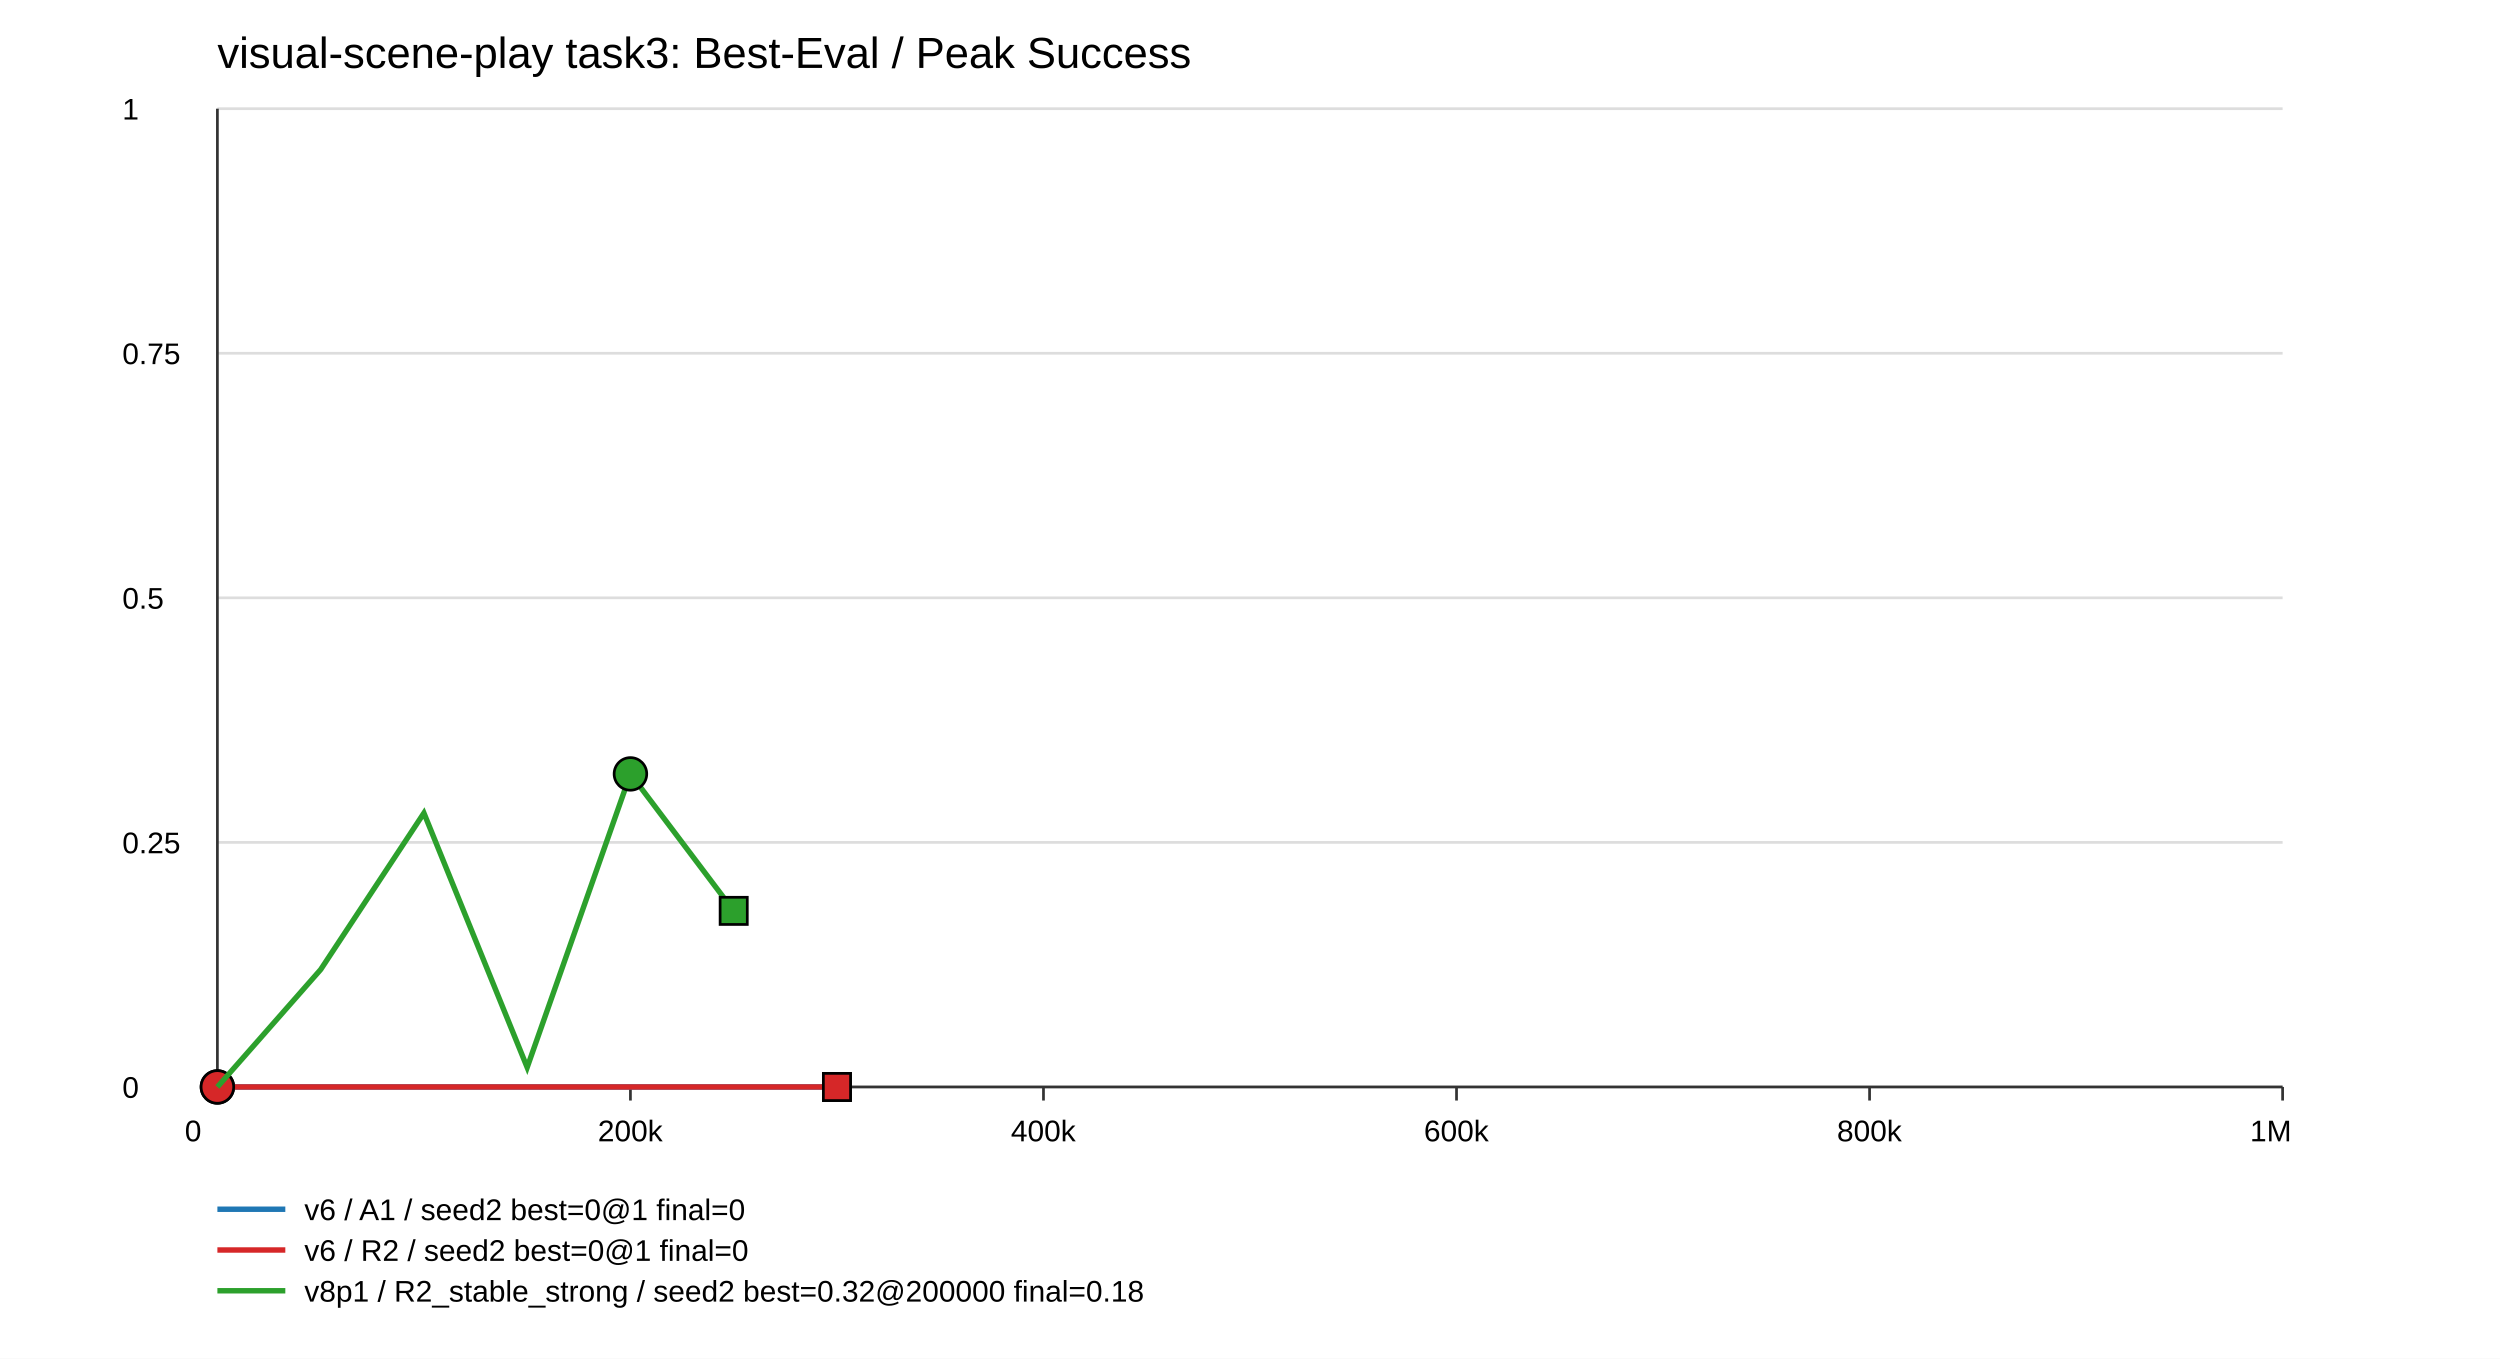
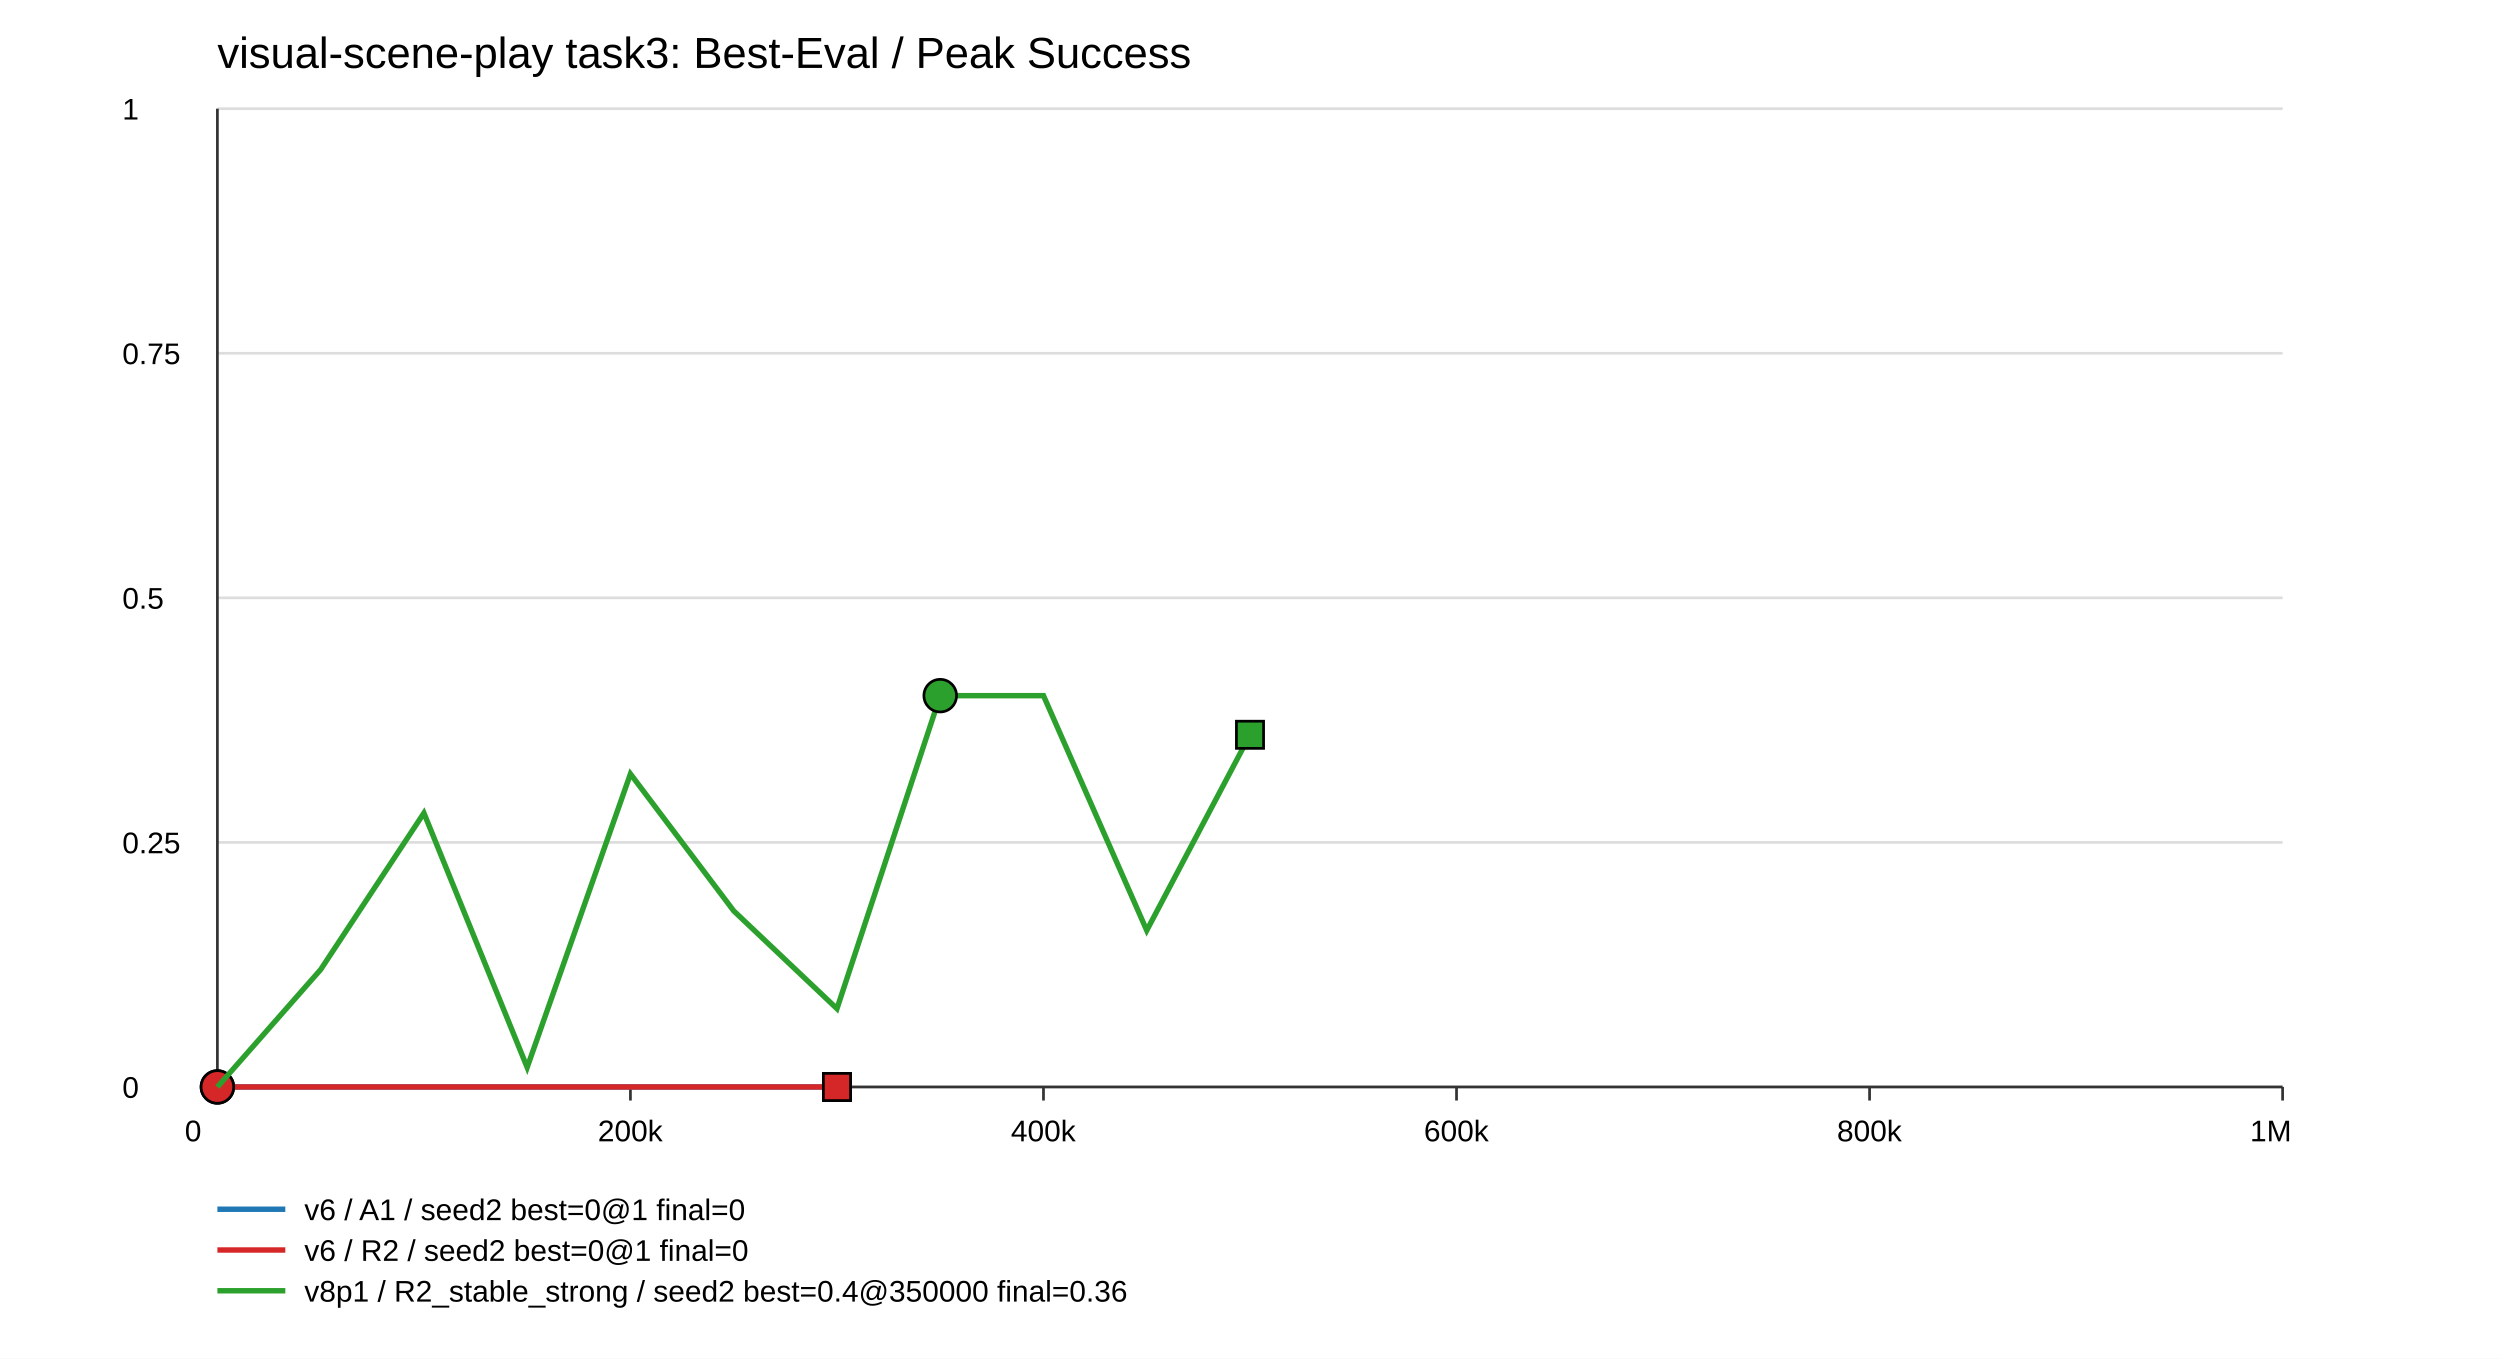
<svg xmlns="http://www.w3.org/2000/svg" width="920" height="500" viewBox="0 0 920 500">
  <rect width="100%" height="100%" fill="white" />
  <text x="80" y="25" font-family="Arial" font-size="16">visual-scene-play task3: Best-Eval / Peak Success</text>
  <line x1="80" y1="400.0" x2="840" y2="400.0" stroke="#ddd" />
  <text x="45" y="404.0" font-family="Arial" font-size="11">0</text>
  <line x1="80" y1="310.0" x2="840" y2="310.0" stroke="#ddd" />
  <text x="45" y="314.0" font-family="Arial" font-size="11">0.25</text>
  <line x1="80" y1="220.0" x2="840" y2="220.0" stroke="#ddd" />
  <text x="45" y="224.0" font-family="Arial" font-size="11">0.5</text>
  <line x1="80" y1="130.0" x2="840" y2="130.0" stroke="#ddd" />
  <text x="45" y="134.0" font-family="Arial" font-size="11">0.75</text>
  <line x1="80" y1="40.0" x2="840" y2="40.0" stroke="#ddd" />
  <text x="45" y="44.0" font-family="Arial" font-size="11">1</text>
  <line x1="80" y1="400" x2="840" y2="400" stroke="#333" />
  <line x1="80" y1="40" x2="80" y2="400" stroke="#333" />
  <line x1="80.0" y1="400" x2="80.0" y2="405" stroke="#333" />
  <text x="68.0" y="420" font-family="Arial" font-size="11">0</text>
  <line x1="232.0" y1="400" x2="232.0" y2="405" stroke="#333" />
  <text x="220.0" y="420" font-family="Arial" font-size="11">200k</text>
  <line x1="384.0" y1="400" x2="384.0" y2="405" stroke="#333" />
  <text x="372.0" y="420" font-family="Arial" font-size="11">400k</text>
  <line x1="536.0" y1="400" x2="536.0" y2="405" stroke="#333" />
  <text x="524.0" y="420" font-family="Arial" font-size="11">600k</text>
  <line x1="688.0" y1="400" x2="688.0" y2="405" stroke="#333" />
  <text x="676.0" y="420" font-family="Arial" font-size="11">800k</text>
  <line x1="840.0" y1="400" x2="840.0" y2="405" stroke="#333" />
  <text x="828.0" y="420" font-family="Arial" font-size="11">1M</text>
  <polyline points="80.0,400.0 118.0,400.0 156.0,400.0 194.0,400.0 232.0,400.0 270.0,400.0 308.0,400.0" fill="none" stroke="#1f77b4" stroke-width="2" />
  <circle cx="80.0" cy="400.0" r="6" fill="#1f77b4" stroke="black" />
  <rect x="303.0" y="395.0" width="10" height="10" fill="#1f77b4" stroke="black" />
  <line x1="80" y1="445" x2="105" y2="445" stroke="#1f77b4" stroke-width="2" />
  <text x="112" y="449" font-family="Arial" font-size="11">v6 / A1 / seed2 best=0@1 final=0</text>
  <polyline points="80.0,400.0 118.0,400.0 156.0,400.0 194.0,400.0 232.0,400.0 270.0,400.0 308.0,400.0" fill="none" stroke="#d62728" stroke-width="2" />
  <circle cx="80.0" cy="400.0" r="6" fill="#d62728" stroke="black" />
  <rect x="303.0" y="395.0" width="10" height="10" fill="#d62728" stroke="black" />
  <line x1="80" y1="460" x2="105" y2="460" stroke="#d62728" stroke-width="2" />
  <text x="112" y="464" font-family="Arial" font-size="11">v6 / R2 / seed2 best=0@1 final=0</text>
-   <polyline points="80.0,400.0 118.0,356.8 156.0,299.2 194.0,392.8 232.0,284.8 270.0,335.2" fill="none" stroke="#2ca02c" stroke-width="2" />
-   <circle cx="232.0" cy="284.8" r="6" fill="#2ca02c" stroke="black" />
-   <rect x="265.0" y="330.2" width="10" height="10" fill="#2ca02c" stroke="black" />
+   <polyline points="80.0,400.0 118.0,356.8 156.0,299.2 194.0,392.8 232.0,284.8 270.0,335.2 308.0,371.2 346.0,256.0 384.0,256.0 422.0,342.4 460.0,270.4" fill="none" stroke="#2ca02c" stroke-width="2" />
+   <circle cx="346.0" cy="256.0" r="6" fill="#2ca02c" stroke="black" />
+   <rect x="455.0" y="265.4" width="10" height="10" fill="#2ca02c" stroke="black" />
  <line x1="80" y1="475" x2="105" y2="475" stroke="#2ca02c" stroke-width="2" />
-   <text x="112" y="479" font-family="Arial" font-size="11">v8p1 / R2_stable_strong / seed2 best=0.32@200000 final=0.18</text>
+   <text x="112" y="479" font-family="Arial" font-size="11">v8p1 / R2_stable_strong / seed2 best=0.4@350000 final=0.36</text>
</svg>
